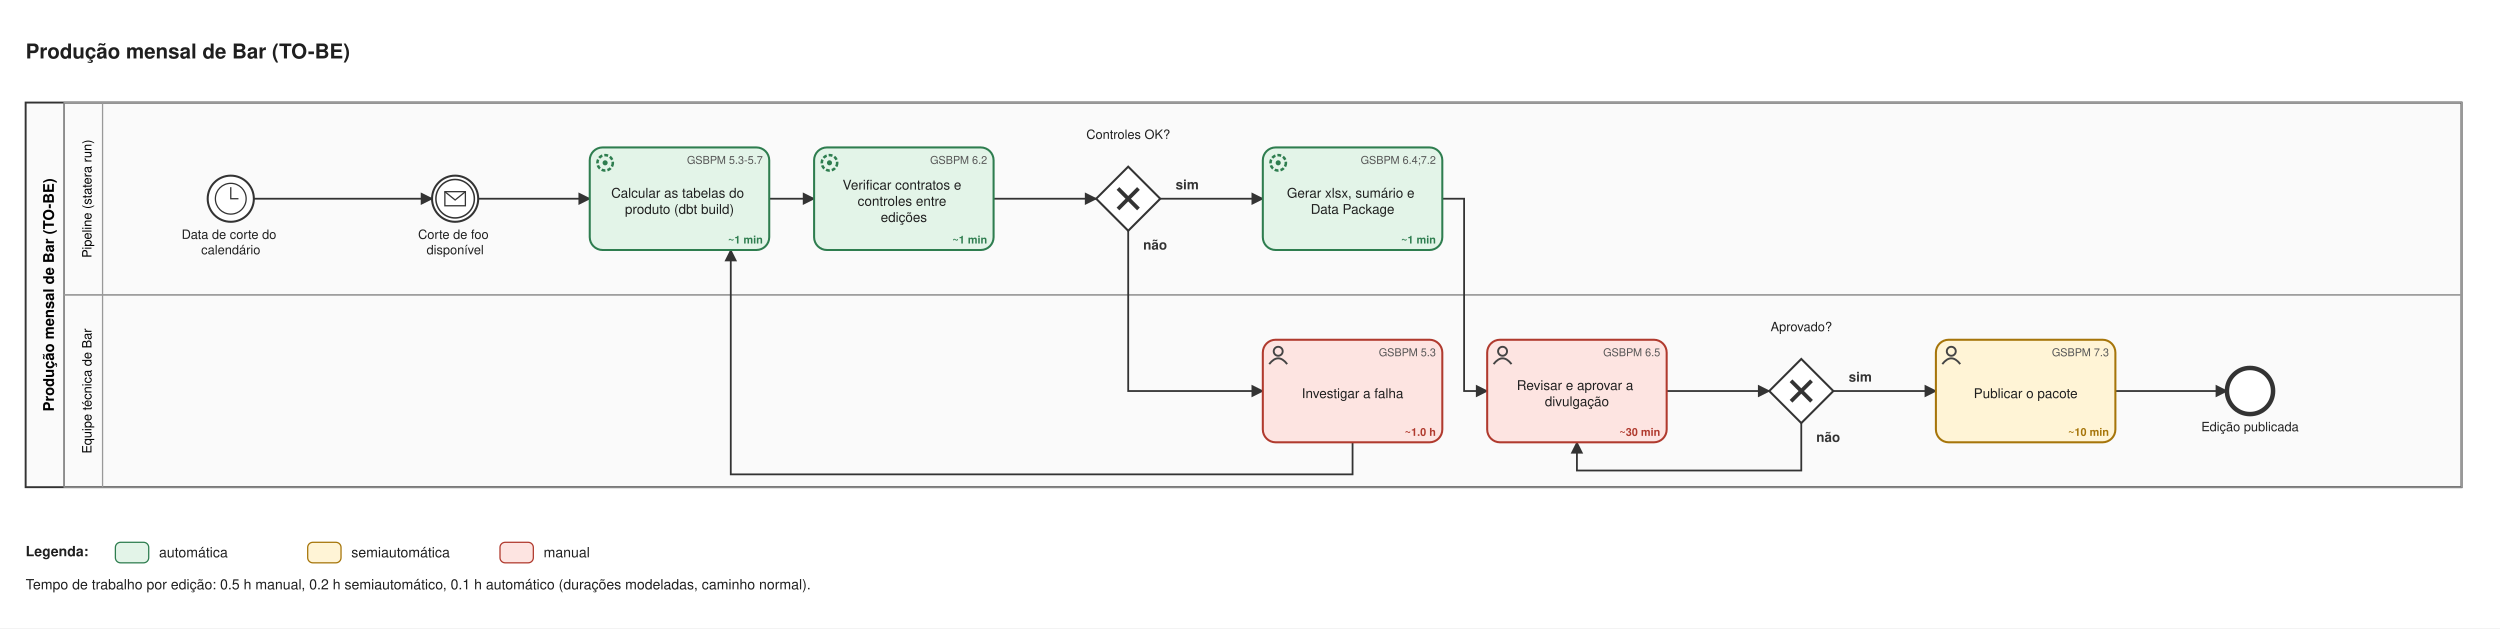
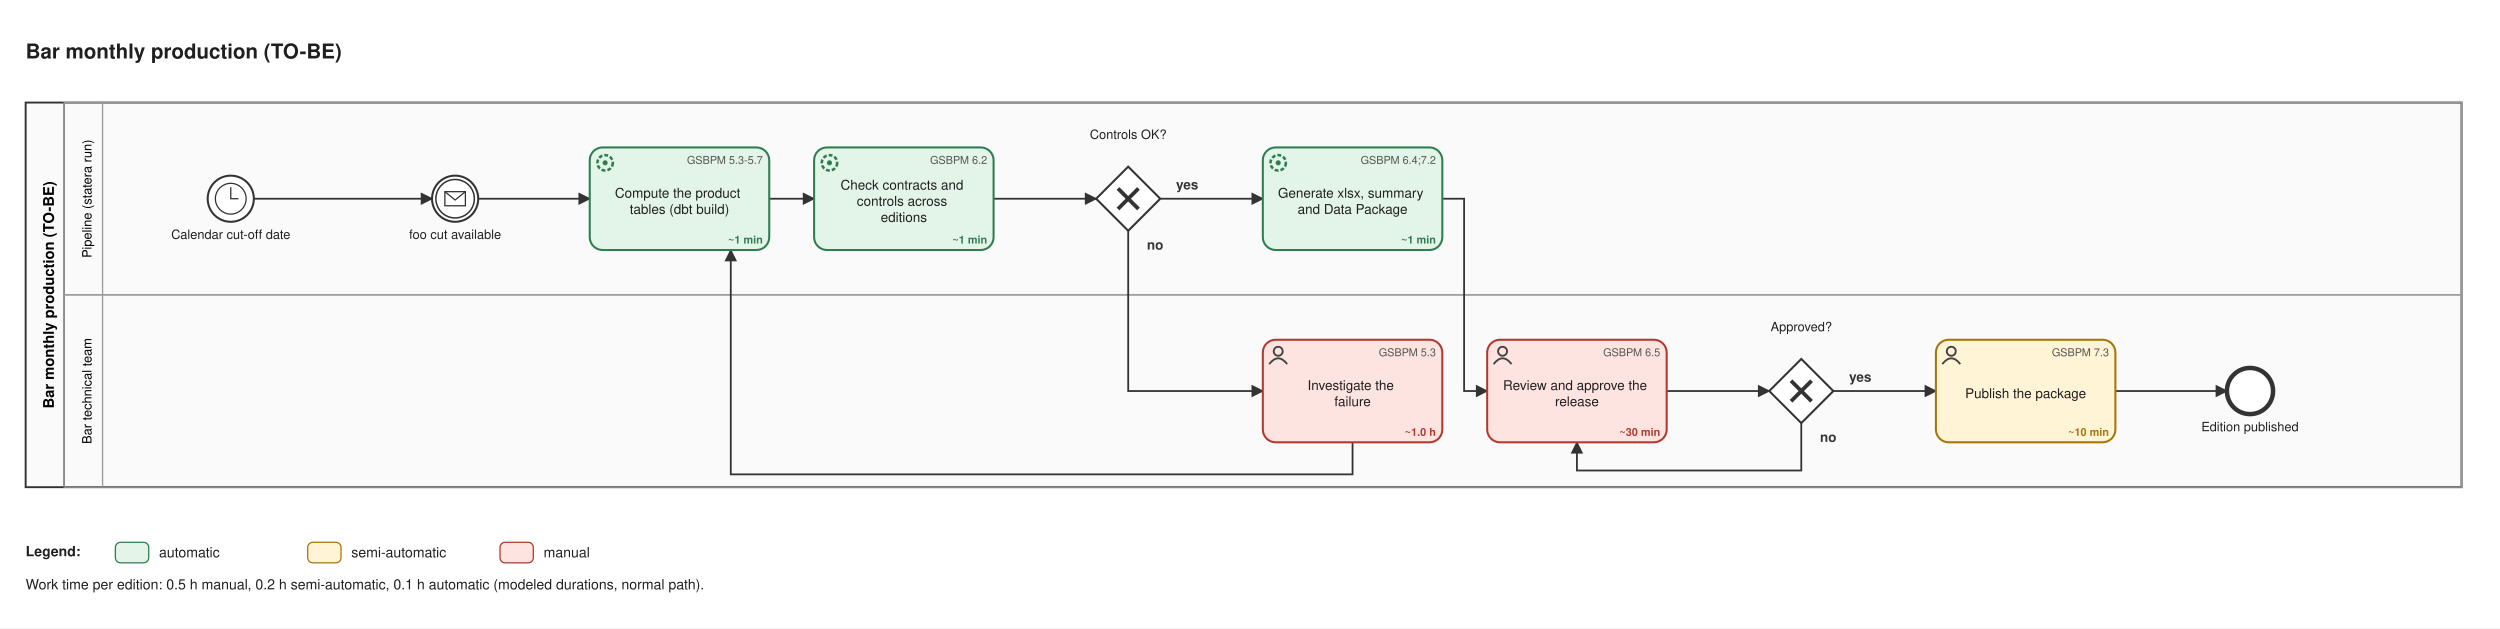
- <svg xmlns="http://www.w3.org/2000/svg" viewBox="0 0 1950 490" width="1950" height="490" role="img" aria-label="Produção mensal de Bar (TO-BE)">
+ <svg xmlns="http://www.w3.org/2000/svg" viewBox="0 0 1950 490" width="1950" height="490" role="img" aria-label="Bar monthly production (TO-BE)">
  <defs>
-     <marker id="seta" viewBox="0 0 10 10" refX="9" refY="5" markerWidth="7" markerHeight="7" orient="auto-start-reverse">
+     <marker id="arrow" viewBox="0 0 10 10" refX="9" refY="5" markerWidth="7" markerHeight="7" orient="auto-start-reverse">
      <path d="M0,0 L10,5 L0,10 z" fill="#333" />
    </marker>
-     <marker id="seta-dado" viewBox="0 0 10 10" refX="9" refY="5" markerWidth="7" markerHeight="7" orient="auto-start-reverse">
+     <marker id="arrow-data" viewBox="0 0 10 10" refX="9" refY="5" markerWidth="7" markerHeight="7" orient="auto-start-reverse">
      <path d="M0,0 L10,5 L0,10" fill="none" stroke="#666" />
    </marker>
  </defs>
  <rect width="100%" height="100%" fill="#FFFFFF" />
  <text font-family="Helvetica, Arial, sans-serif" font-size="16" font-weight="bold" fill="#1F1F1F" text-anchor="start" dominant-baseline="middle">
-     <tspan x="20.0" y="40.0">Produção mensal de Bar (TO-BE)</tspan>
+     <tspan x="20.0" y="40.0">Bar monthly production (TO-BE)</tspan>
  </text>
  <rect x="20.0" y="80.0" width="1900.0" height="300.0" fill="#FAFAFA" stroke="#333" stroke-width="1.5" />
  <line x1="50.0" y1="80.0" x2="50.0" y2="380.0" stroke="#333" />
-   <text transform="translate(38.0,230.0) rotate(-90)" text-anchor="middle" dominant-baseline="middle" font-weight="bold" font-family="Helvetica, Arial, sans-serif" font-size="11.5">Produção mensal de Bar (TO-BE)</text>
+   <text transform="translate(38.0,230.0) rotate(-90)" text-anchor="middle" dominant-baseline="middle" font-weight="bold" font-family="Helvetica, Arial, sans-serif" font-size="11.5">Bar monthly production (TO-BE)</text>
  <rect x="50.0" y="80.0" width="1870.0" height="150.0" fill="none" stroke="#999" />
  <line x1="80.0" y1="80.0" x2="80.0" y2="230.0" stroke="#999" />
  <text transform="translate(68.0,155.0) rotate(-90)" text-anchor="middle" dominant-baseline="middle" font-weight="normal" font-family="Helvetica, Arial, sans-serif" font-size="10">Pipeline (statera run)</text>
  <rect x="50.0" y="230.0" width="1870.0" height="150.0" fill="none" stroke="#999" />
  <line x1="80.0" y1="230.0" x2="80.0" y2="380.0" stroke="#999" />
-   <text transform="translate(68.0,305.0) rotate(-90)" text-anchor="middle" dominant-baseline="middle" font-weight="normal" font-family="Helvetica, Arial, sans-serif" font-size="10">Equipe técnica de Bar</text>
-   <path d="M198.0,155.0 L337.0,155.0" fill="none" stroke-width="1.4" stroke="#333" marker-end="url(#seta)" />
-   <path d="M373.0,155.0 L460.0,155.0" fill="none" stroke-width="1.4" stroke="#333" marker-end="url(#seta)" />
-   <path d="M600.0,155.0 L635.0,155.0" fill="none" stroke-width="1.4" stroke="#333" marker-end="url(#seta)" />
-   <path d="M775.0,155.0 L855.0,155.0" fill="none" stroke-width="1.4" stroke="#333" marker-end="url(#seta)" />
-   <path d="M905.0,155.0 L985.0,155.0" fill="none" stroke-width="1.4" stroke="#333" marker-end="url(#seta)" />
+   <text transform="translate(68.0,305.0) rotate(-90)" text-anchor="middle" dominant-baseline="middle" font-weight="normal" font-family="Helvetica, Arial, sans-serif" font-size="10">Bar technical team</text>
+   <path d="M198.0,155.0 L337.0,155.0" fill="none" stroke-width="1.4" stroke="#333" marker-end="url(#arrow)" />
+   <path d="M373.0,155.0 L460.0,155.0" fill="none" stroke-width="1.4" stroke="#333" marker-end="url(#arrow)" />
+   <path d="M600.0,155.0 L635.0,155.0" fill="none" stroke-width="1.4" stroke="#333" marker-end="url(#arrow)" />
+   <path d="M775.0,155.0 L855.0,155.0" fill="none" stroke-width="1.4" stroke="#333" marker-end="url(#arrow)" />
+   <path d="M905.0,155.0 L985.0,155.0" fill="none" stroke-width="1.4" stroke="#333" marker-end="url(#arrow)" />
  <text font-family="Helvetica, Arial, sans-serif" font-size="10.5" font-weight="bold" fill="#333" text-anchor="middle" dominant-baseline="middle">
-     <tspan x="926.0" y="144.0">sim</tspan>
+     <tspan x="926.0" y="144.0">yes</tspan>
  </text>
-   <path d="M880.0,180.0 L880.0,305.0 L985.0,305.0" fill="none" stroke-width="1.4" stroke="#333" marker-end="url(#seta)" />
+   <path d="M880.0,180.0 L880.0,305.0 L985.0,305.0" fill="none" stroke-width="1.4" stroke="#333" marker-end="url(#arrow)" />
  <text font-family="Helvetica, Arial, sans-serif" font-size="10.5" font-weight="bold" fill="#333" text-anchor="middle" dominant-baseline="middle">
-     <tspan x="901.0" y="191.0">não</tspan>
+     <tspan x="901.0" y="191.0">no</tspan>
  </text>
-   <path d="M1055.0,345.0 L1055.0,370.0 L570.0,370.0 L570.0,195.0" fill="none" stroke-width="1.4" stroke="#333" marker-end="url(#seta)" />
-   <path d="M1125.0,155.0 L1142.0,155.0 L1142.0,305.0 L1160.0,305.0" fill="none" stroke-width="1.4" stroke="#333" marker-end="url(#seta)" />
-   <path d="M1300.0,305.0 L1380.0,305.0" fill="none" stroke-width="1.4" stroke="#333" marker-end="url(#seta)" />
-   <path d="M1430.0,305.0 L1510.0,305.0" fill="none" stroke-width="1.4" stroke="#333" marker-end="url(#seta)" />
+   <path d="M1055.0,345.0 L1055.0,370.0 L570.0,370.0 L570.0,195.0" fill="none" stroke-width="1.4" stroke="#333" marker-end="url(#arrow)" />
+   <path d="M1125.0,155.0 L1142.0,155.0 L1142.0,305.0 L1160.0,305.0" fill="none" stroke-width="1.4" stroke="#333" marker-end="url(#arrow)" />
+   <path d="M1300.0,305.0 L1380.0,305.0" fill="none" stroke-width="1.4" stroke="#333" marker-end="url(#arrow)" />
+   <path d="M1430.0,305.0 L1510.0,305.0" fill="none" stroke-width="1.4" stroke="#333" marker-end="url(#arrow)" />
  <text font-family="Helvetica, Arial, sans-serif" font-size="10.5" font-weight="bold" fill="#333" text-anchor="middle" dominant-baseline="middle">
-     <tspan x="1451.0" y="294.0">sim</tspan>
+     <tspan x="1451.0" y="294.0">yes</tspan>
  </text>
-   <path d="M1405.0,330.0 L1405.0,367.0 L1230.0,367.0 L1230.0,345.0" fill="none" stroke-width="1.4" stroke="#333" marker-end="url(#seta)" />
+   <path d="M1405.0,330.0 L1405.0,367.0 L1230.0,367.0 L1230.0,345.0" fill="none" stroke-width="1.4" stroke="#333" marker-end="url(#arrow)" />
  <text font-family="Helvetica, Arial, sans-serif" font-size="10.5" font-weight="bold" fill="#333" text-anchor="middle" dominant-baseline="middle">
-     <tspan x="1426.0" y="341.0">não</tspan>
+     <tspan x="1426.0" y="341.0">no</tspan>
  </text>
-   <path d="M1650.0,305.0 L1737.0,305.0" fill="none" stroke-width="1.4" stroke="#333" marker-end="url(#seta)" />
+   <path d="M1650.0,305.0 L1737.0,305.0" fill="none" stroke-width="1.4" stroke="#333" marker-end="url(#arrow)" />
  <circle cx="180.0" cy="155.0" r="18.0" fill="#FFF" stroke="#333" stroke-width="1.6" />
  <circle cx="180.0" cy="155.0" r="12.0" fill="none" stroke="#333" />
  <path d="M180.0,146.0 L180.0,155.0 L186.0,155.0" stroke="#333" fill="none" />
  <text font-family="Helvetica, Arial, sans-serif" font-size="10" font-weight="normal" fill="#1F1F1F" text-anchor="middle" dominant-baseline="middle">
-     <tspan x="180.0" y="183.0">Data de corte do</tspan>
-     <tspan x="180.0" y="195.0">calendário</tspan>
+     <tspan x="180.0" y="183.0">Calendar cut-off date</tspan>
  </text>
  <circle cx="355.0" cy="155.0" r="18.0" fill="#FFF" stroke="#333" stroke-width="1.6" />
  <circle cx="355.0" cy="155.0" r="15.0" fill="none" stroke="#333" stroke-width="1.2" />
  <rect x="347.0" y="149.5" width="16" height="11" fill="none" stroke="#333" />
  <path d="M347.0,149.5 L355.0,156.0 L363.0,149.5" fill="none" stroke="#333" />
  <text font-family="Helvetica, Arial, sans-serif" font-size="10" font-weight="normal" fill="#1F1F1F" text-anchor="middle" dominant-baseline="middle">
-     <tspan x="355.0" y="183.0">Corte de foo</tspan>
-     <tspan x="355.0" y="195.0">disponível</tspan>
+     <tspan x="355.0" y="183.0">foo cut available</tspan>
  </text>
  <rect x="460.0" y="115.0" width="140.0" height="80.0" rx="10" fill="#E3F4E8" stroke="#2E7D4F" stroke-width="1.6" />
  <circle cx="472.0" cy="127.0" r="6" fill="none" stroke="#2E7D4F" stroke-width="2" stroke-dasharray="3 1.6" />
  <circle cx="472.0" cy="127.0" r="2" fill="#2E7D4F" />
  <text font-family="Helvetica, Arial, sans-serif" font-size="10.5" font-weight="normal" fill="#1F1F1F" text-anchor="middle" dominant-baseline="middle">
-     <tspan x="530.0" y="150.7">Calcular as tabelas do</tspan>
-     <tspan x="530.0" y="163.3">produto (dbt build)</tspan>
+     <tspan x="530.0" y="150.7">Compute the product</tspan>
+     <tspan x="530.0" y="163.3">tables (dbt build)</tspan>
  </text>
  <text font-family="Helvetica, Arial, sans-serif" font-size="8.5" font-weight="normal" fill="#555" text-anchor="end" dominant-baseline="middle">
    <tspan x="595.0" y="125.0">GSBPM 5.3-5.7</tspan>
  </text>
  <text font-family="Helvetica, Arial, sans-serif" font-size="8.5" font-weight="bold" fill="#2E7D4F" text-anchor="end" dominant-baseline="middle">
    <tspan x="595.0" y="187.0">~1 min</tspan>
  </text>
  <rect x="635.0" y="115.0" width="140.0" height="80.0" rx="10" fill="#E3F4E8" stroke="#2E7D4F" stroke-width="1.6" />
  <circle cx="647.0" cy="127.0" r="6" fill="none" stroke="#2E7D4F" stroke-width="2" stroke-dasharray="3 1.6" />
  <circle cx="647.0" cy="127.0" r="2" fill="#2E7D4F" />
  <text font-family="Helvetica, Arial, sans-serif" font-size="10.5" font-weight="normal" fill="#1F1F1F" text-anchor="middle" dominant-baseline="middle">
-     <tspan x="705.0" y="144.4">Verificar contratos e</tspan>
-     <tspan x="705.0" y="157.0">controles entre</tspan>
-     <tspan x="705.0" y="169.6">edições</tspan>
+     <tspan x="705.0" y="144.4">Check contracts and</tspan>
+     <tspan x="705.0" y="157.0">controls across</tspan>
+     <tspan x="705.0" y="169.6">editions</tspan>
  </text>
  <text font-family="Helvetica, Arial, sans-serif" font-size="8.5" font-weight="normal" fill="#555" text-anchor="end" dominant-baseline="middle">
    <tspan x="770.0" y="125.0">GSBPM 6.2</tspan>
  </text>
  <text font-family="Helvetica, Arial, sans-serif" font-size="8.5" font-weight="bold" fill="#2E7D4F" text-anchor="end" dominant-baseline="middle">
    <tspan x="770.0" y="187.0">~1 min</tspan>
  </text>
  <polygon points="880.0,130.0 905.0,155.0 880.0,180.0 855.0,155.0" fill="#FFF" stroke="#333" stroke-width="1.6" />
  <path d="M872.0,147.0 L888.0,163.0 M888.0,147.0 L872.0,163.0" stroke="#333" stroke-width="3" />
  <text font-family="Helvetica, Arial, sans-serif" font-size="10" font-weight="normal" fill="#1F1F1F" text-anchor="middle" dominant-baseline="middle">
-     <tspan x="880.0" y="105.0">Controles OK?</tspan>
+     <tspan x="880.0" y="105.0">Controls OK?</tspan>
  </text>
  <rect x="985.0" y="115.0" width="140.0" height="80.0" rx="10" fill="#E3F4E8" stroke="#2E7D4F" stroke-width="1.6" />
  <circle cx="997.0" cy="127.0" r="6" fill="none" stroke="#2E7D4F" stroke-width="2" stroke-dasharray="3 1.6" />
  <circle cx="997.0" cy="127.0" r="2" fill="#2E7D4F" />
  <text font-family="Helvetica, Arial, sans-serif" font-size="10.5" font-weight="normal" fill="#1F1F1F" text-anchor="middle" dominant-baseline="middle">
-     <tspan x="1055.0" y="150.7">Gerar xlsx, sumário e</tspan>
-     <tspan x="1055.0" y="163.3">Data Package</tspan>
+     <tspan x="1055.0" y="150.7">Generate xlsx, summary</tspan>
+     <tspan x="1055.0" y="163.3">and Data Package</tspan>
  </text>
  <text font-family="Helvetica, Arial, sans-serif" font-size="8.5" font-weight="normal" fill="#555" text-anchor="end" dominant-baseline="middle">
    <tspan x="1120.0" y="125.0">GSBPM 6.4;7.2</tspan>
  </text>
  <text font-family="Helvetica, Arial, sans-serif" font-size="8.5" font-weight="bold" fill="#2E7D4F" text-anchor="end" dominant-baseline="middle">
    <tspan x="1120.0" y="187.0">~1 min</tspan>
  </text>
  <rect x="985.0" y="265.0" width="140.0" height="80.0" rx="10" fill="#FDE4E1" stroke="#B03A2E" stroke-width="1.6" />
  <circle cx="997.0" cy="274.0" r="3.5" fill="none" stroke="#444" stroke-width="1.5" />
  <path d="M990.0,284.0 q7,-9 14,0" fill="none" stroke="#444" stroke-width="1.5" />
  <text font-family="Helvetica, Arial, sans-serif" font-size="10.5" font-weight="normal" fill="#1F1F1F" text-anchor="middle" dominant-baseline="middle">
-     <tspan x="1055.0" y="307.0">Investigar a falha</tspan>
+     <tspan x="1055.0" y="300.7">Investigate the</tspan>
+     <tspan x="1055.0" y="313.3">failure</tspan>
  </text>
  <text font-family="Helvetica, Arial, sans-serif" font-size="8.5" font-weight="normal" fill="#555" text-anchor="end" dominant-baseline="middle">
    <tspan x="1120.0" y="275.0">GSBPM 5.3</tspan>
  </text>
  <text font-family="Helvetica, Arial, sans-serif" font-size="8.5" font-weight="bold" fill="#B03A2E" text-anchor="end" dominant-baseline="middle">
    <tspan x="1120.0" y="337.0">~1.0 h</tspan>
  </text>
  <rect x="1160.0" y="265.0" width="140.0" height="80.0" rx="10" fill="#FDE4E1" stroke="#B03A2E" stroke-width="1.6" />
  <circle cx="1172.0" cy="274.0" r="3.5" fill="none" stroke="#444" stroke-width="1.5" />
  <path d="M1165.0,284.0 q7,-9 14,0" fill="none" stroke="#444" stroke-width="1.5" />
  <text font-family="Helvetica, Arial, sans-serif" font-size="10.5" font-weight="normal" fill="#1F1F1F" text-anchor="middle" dominant-baseline="middle">
-     <tspan x="1230.0" y="300.7">Revisar e aprovar a</tspan>
-     <tspan x="1230.0" y="313.3">divulgação</tspan>
+     <tspan x="1230.0" y="300.7">Review and approve the</tspan>
+     <tspan x="1230.0" y="313.3">release</tspan>
  </text>
  <text font-family="Helvetica, Arial, sans-serif" font-size="8.5" font-weight="normal" fill="#555" text-anchor="end" dominant-baseline="middle">
    <tspan x="1295.0" y="275.0">GSBPM 6.5</tspan>
  </text>
  <text font-family="Helvetica, Arial, sans-serif" font-size="8.5" font-weight="bold" fill="#B03A2E" text-anchor="end" dominant-baseline="middle">
    <tspan x="1295.0" y="337.0">~30 min</tspan>
  </text>
  <polygon points="1405.0,280.0 1430.0,305.0 1405.0,330.0 1380.0,305.0" fill="#FFF" stroke="#333" stroke-width="1.6" />
  <path d="M1397.0,297.0 L1413.0,313.0 M1413.0,297.0 L1397.0,313.0" stroke="#333" stroke-width="3" />
  <text font-family="Helvetica, Arial, sans-serif" font-size="10" font-weight="normal" fill="#1F1F1F" text-anchor="middle" dominant-baseline="middle">
-     <tspan x="1405.0" y="255.0">Aprovado?</tspan>
+     <tspan x="1405.0" y="255.0">Approved?</tspan>
  </text>
  <rect x="1510.0" y="265.0" width="140.0" height="80.0" rx="10" fill="#FFF4D6" stroke="#A6750A" stroke-width="1.6" />
  <circle cx="1522.0" cy="274.0" r="3.5" fill="none" stroke="#444" stroke-width="1.5" />
  <path d="M1515.0,284.0 q7,-9 14,0" fill="none" stroke="#444" stroke-width="1.5" />
  <text font-family="Helvetica, Arial, sans-serif" font-size="10.5" font-weight="normal" fill="#1F1F1F" text-anchor="middle" dominant-baseline="middle">
-     <tspan x="1580.0" y="307.0">Publicar o pacote</tspan>
+     <tspan x="1580.0" y="307.0">Publish the package</tspan>
  </text>
  <text font-family="Helvetica, Arial, sans-serif" font-size="8.5" font-weight="normal" fill="#555" text-anchor="end" dominant-baseline="middle">
    <tspan x="1645.0" y="275.0">GSBPM 7.3</tspan>
  </text>
  <text font-family="Helvetica, Arial, sans-serif" font-size="8.5" font-weight="bold" fill="#A6750A" text-anchor="end" dominant-baseline="middle">
    <tspan x="1645.0" y="337.0">~10 min</tspan>
  </text>
  <circle cx="1755.0" cy="305.0" r="18.0" fill="#FFF" stroke="#333" stroke-width="3.5" />
  <text font-family="Helvetica, Arial, sans-serif" font-size="10" font-weight="normal" fill="#1F1F1F" text-anchor="middle" dominant-baseline="middle">
-     <tspan x="1755.0" y="333.0">Edição publicada</tspan>
+     <tspan x="1755.0" y="333.0">Edition published</tspan>
  </text>
  <text font-family="Helvetica, Arial, sans-serif" font-size="11" font-weight="bold" fill="#1F1F1F" text-anchor="start" dominant-baseline="middle">
-     <tspan x="20.0" y="430.0">Legenda:</tspan>
+     <tspan x="20.0" y="430.0">Legend:</tspan>
  </text>
  <rect x="90" y="423.0" width="26" height="16" rx="4" fill="#E3F4E8" stroke="#2E7D4F" />
  <text font-family="Helvetica, Arial, sans-serif" font-size="11" font-weight="normal" fill="#1F1F1F" text-anchor="start" dominant-baseline="middle">
-     <tspan x="124.0" y="431.0">automática</tspan>
+     <tspan x="124.0" y="431.0">automatic</tspan>
  </text>
  <rect x="240" y="423.0" width="26" height="16" rx="4" fill="#FFF4D6" stroke="#A6750A" />
  <text font-family="Helvetica, Arial, sans-serif" font-size="11" font-weight="normal" fill="#1F1F1F" text-anchor="start" dominant-baseline="middle">
-     <tspan x="274.0" y="431.0">semiautomática</tspan>
+     <tspan x="274.0" y="431.0">semi-automatic</tspan>
  </text>
  <rect x="390" y="423.0" width="26" height="16" rx="4" fill="#FDE4E1" stroke="#B03A2E" />
  <text font-family="Helvetica, Arial, sans-serif" font-size="11" font-weight="normal" fill="#1F1F1F" text-anchor="start" dominant-baseline="middle">
    <tspan x="424.0" y="431.0">manual</tspan>
  </text>
  <text font-family="Helvetica, Arial, sans-serif" font-size="11" font-weight="normal" fill="#1F1F1F" text-anchor="start" dominant-baseline="middle">
-     <tspan x="20.0" y="456.0">Tempo de trabalho por edição: 0.5 h manual, 0.2 h semiautomático, 0.1 h automático (durações modeladas, caminho normal).</tspan>
+     <tspan x="20.0" y="456.0">Work time per edition: 0.5 h manual, 0.2 h semi-automatic, 0.1 h automatic (modeled durations, normal path).</tspan>
  </text>
</svg>
